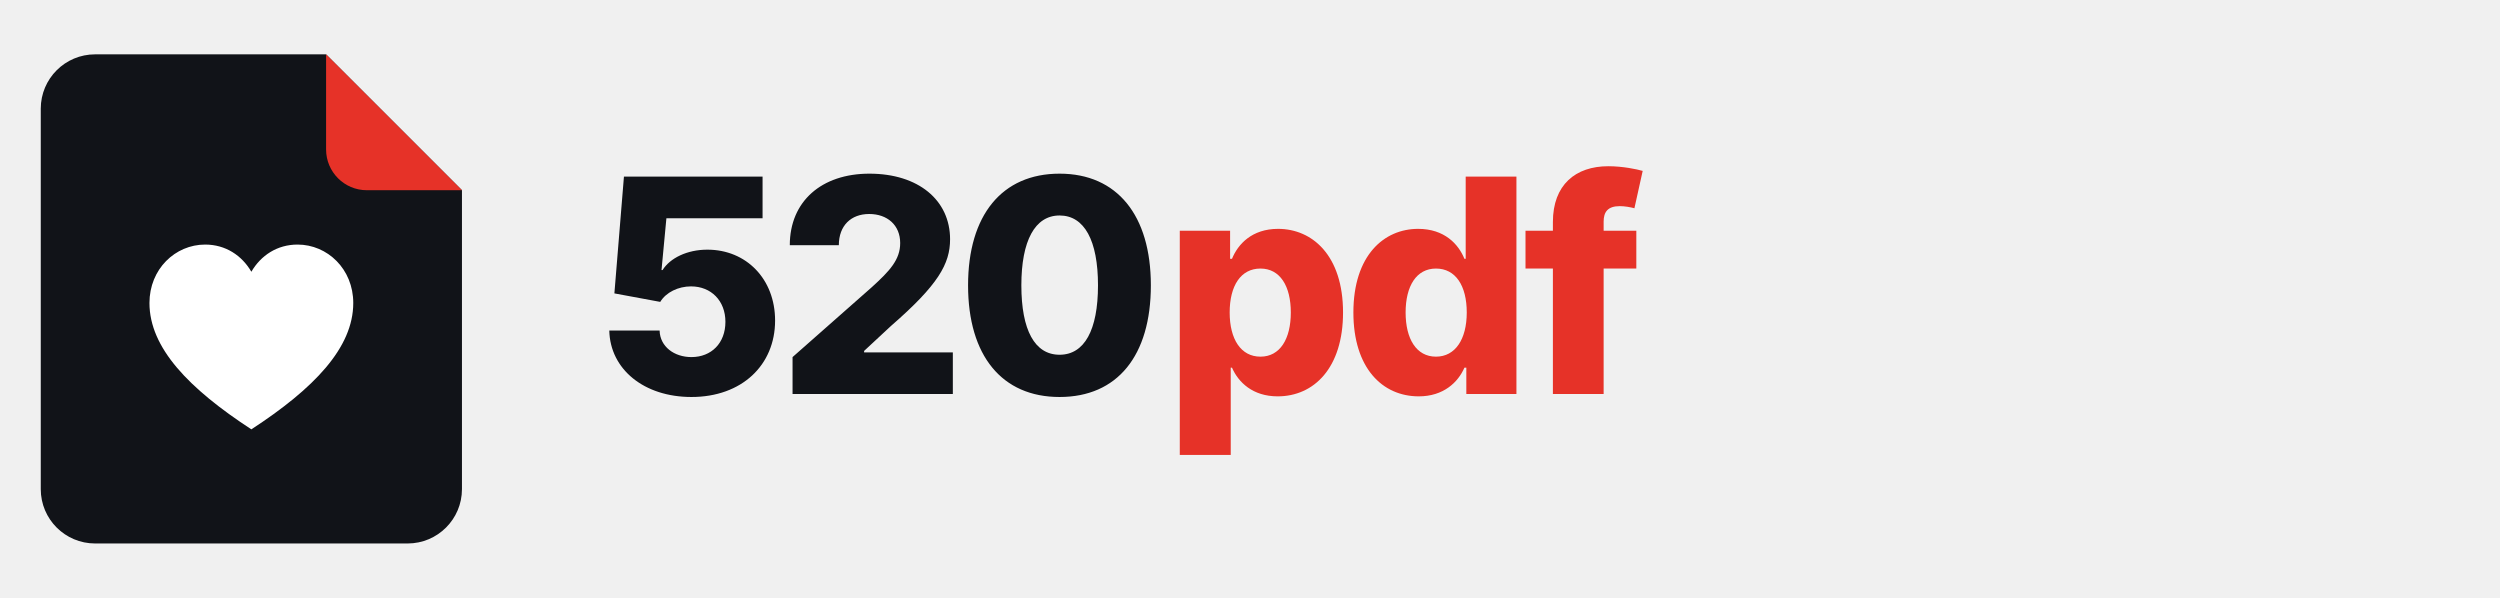
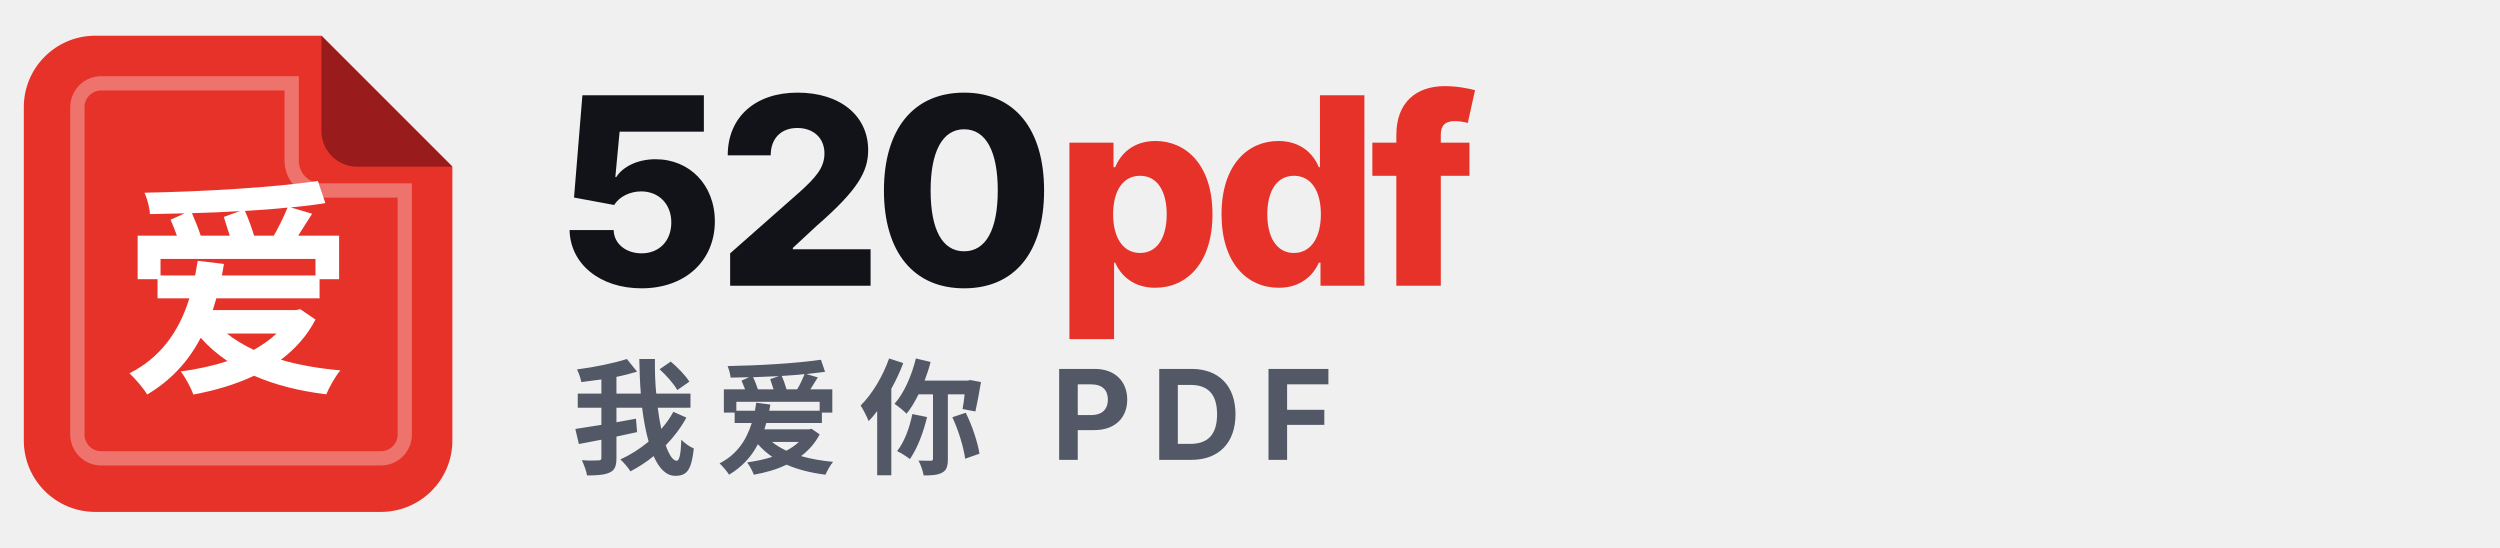
- <svg xmlns="http://www.w3.org/2000/svg" viewBox="0 0 184 44" fill="none">
-   <path d="M7 4H24L34 14V36A4 4 0 0 1 30 40H7A4 4 0 0 1 3 36V8A4 4 0 0 1 7 4Z" fill="#111318" />
-   <path d="M24 4V11A3 3 0 0 0 27 14H34L24 4Z" fill="#E63228" />
-   <path d="M18.5 31.6C13.9 28.6 11 25.6 11 22.3C11 19.8 12.9 18 15.1 18C16.6 18 17.8 18.8 18.5 20C19.2 18.8 20.4 18 21.9 18C24.1 18 26 19.8 26 22.3C26 25.6 23.1 28.6 18.5 31.6Z" fill="#FFFFFF" />
-   <text x="44" y="29" fill="#111318" font-family="Inter, system-ui, sans-serif" font-size="22" font-weight="800" letter-spacing="-0.8">520<tspan fill="#E63228">pdf</tspan>
+ <svg xmlns="http://www.w3.org/2000/svg" viewBox="0 0 210 46" fill="none">
+   <path d="M8 3H27L38 14V37A6 6 0 0 1 32 43H8A6 6 0 0 1 2 37V9A6 6 0 0 1 8 3Z" fill="#E63228" />
+   <path d="M8.5 7H24.5V13.5A2.5 2.5 0 0 0 27 16H34V36.5A2 2 0 0 1 32 38.5H8.5A2 2 0 0 1 6.5 36.5V9A2 2 0 0 1 8.5 7Z" stroke="#FFFFFF" stroke-opacity="0.32" stroke-width="1.2" />
+   <path d="M27 3V11A3 3 0 0 0 30 14H38L27 3Z" fill="#991B1B" />
+   <text x="20" y="31.5" text-anchor="middle" fill="#FFFFFF" font-family="'PingFang SC','Hiragino Sans GB','Noto Sans SC','Microsoft YaHei',sans-serif" font-size="19.5" font-weight="800">爱</text>
+   <text x="47" y="24" fill="#111318" font-family="Inter, system-ui, sans-serif" font-size="22" font-weight="800" letter-spacing="-0.8">520<tspan fill="#E63228">pdf</tspan>
  </text>
+   <text x="48" y="39" fill="#525866" font-family="'PingFang SC','Hiragino Sans GB','Noto Sans SC',Inter,sans-serif" font-size="10.5" font-weight="700" letter-spacing="1.6">我爱你 PDF</text>
</svg>
